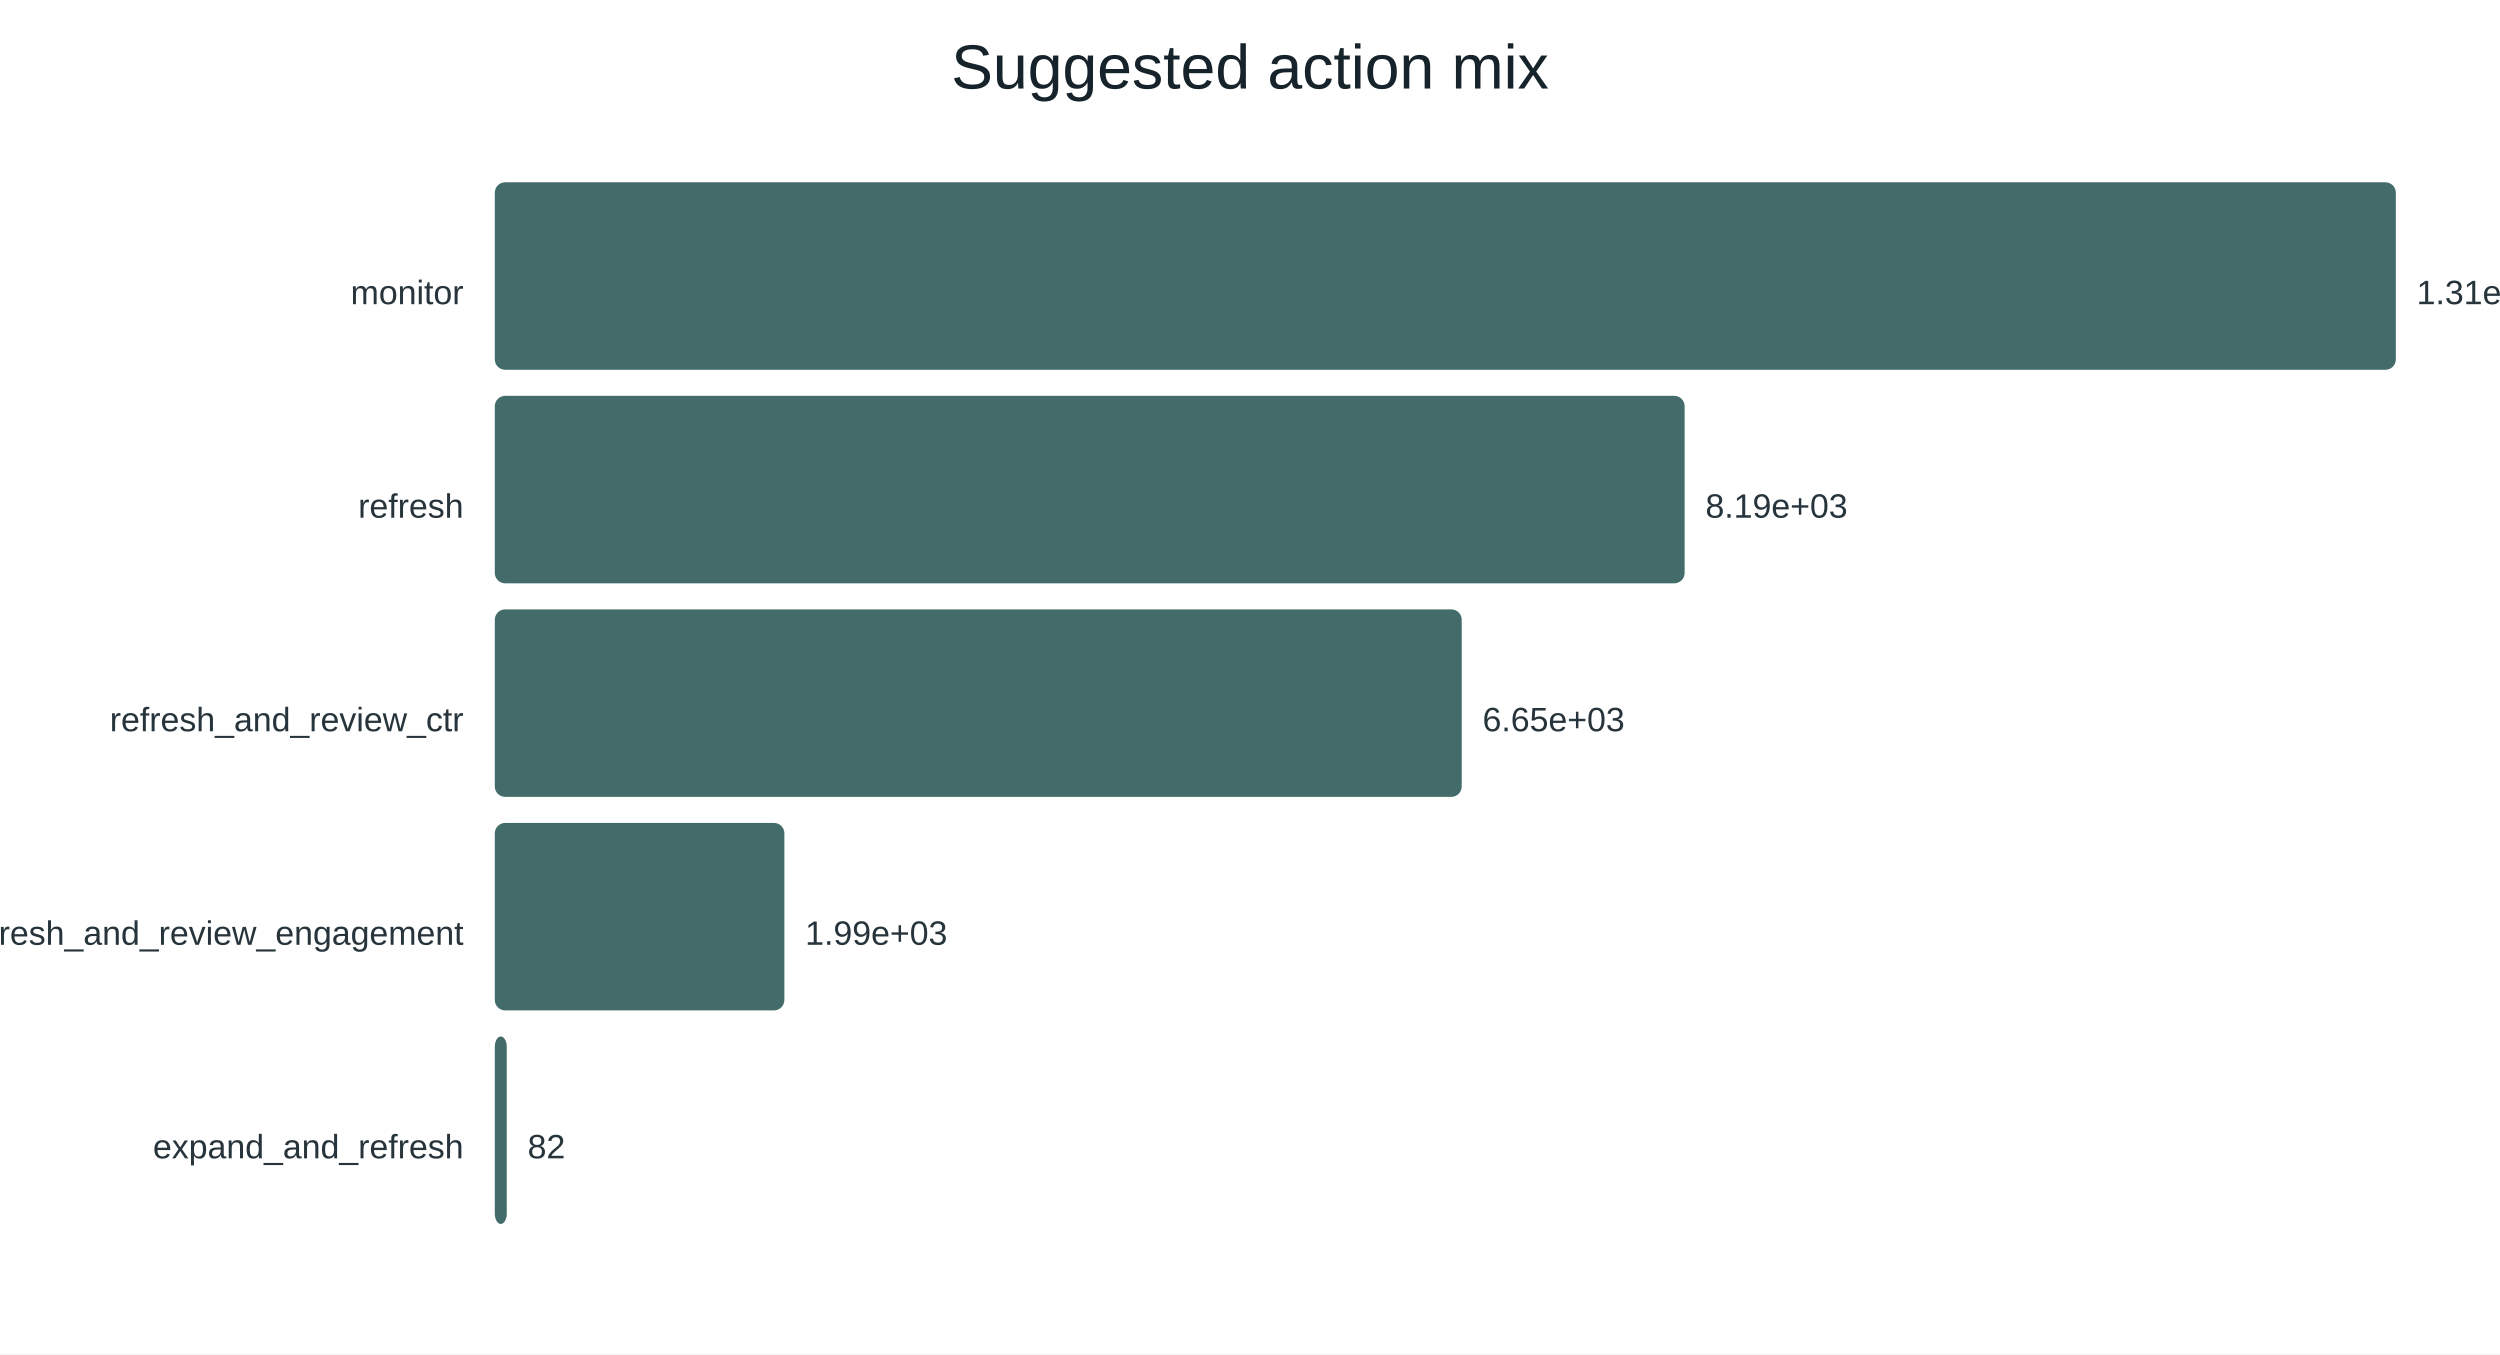
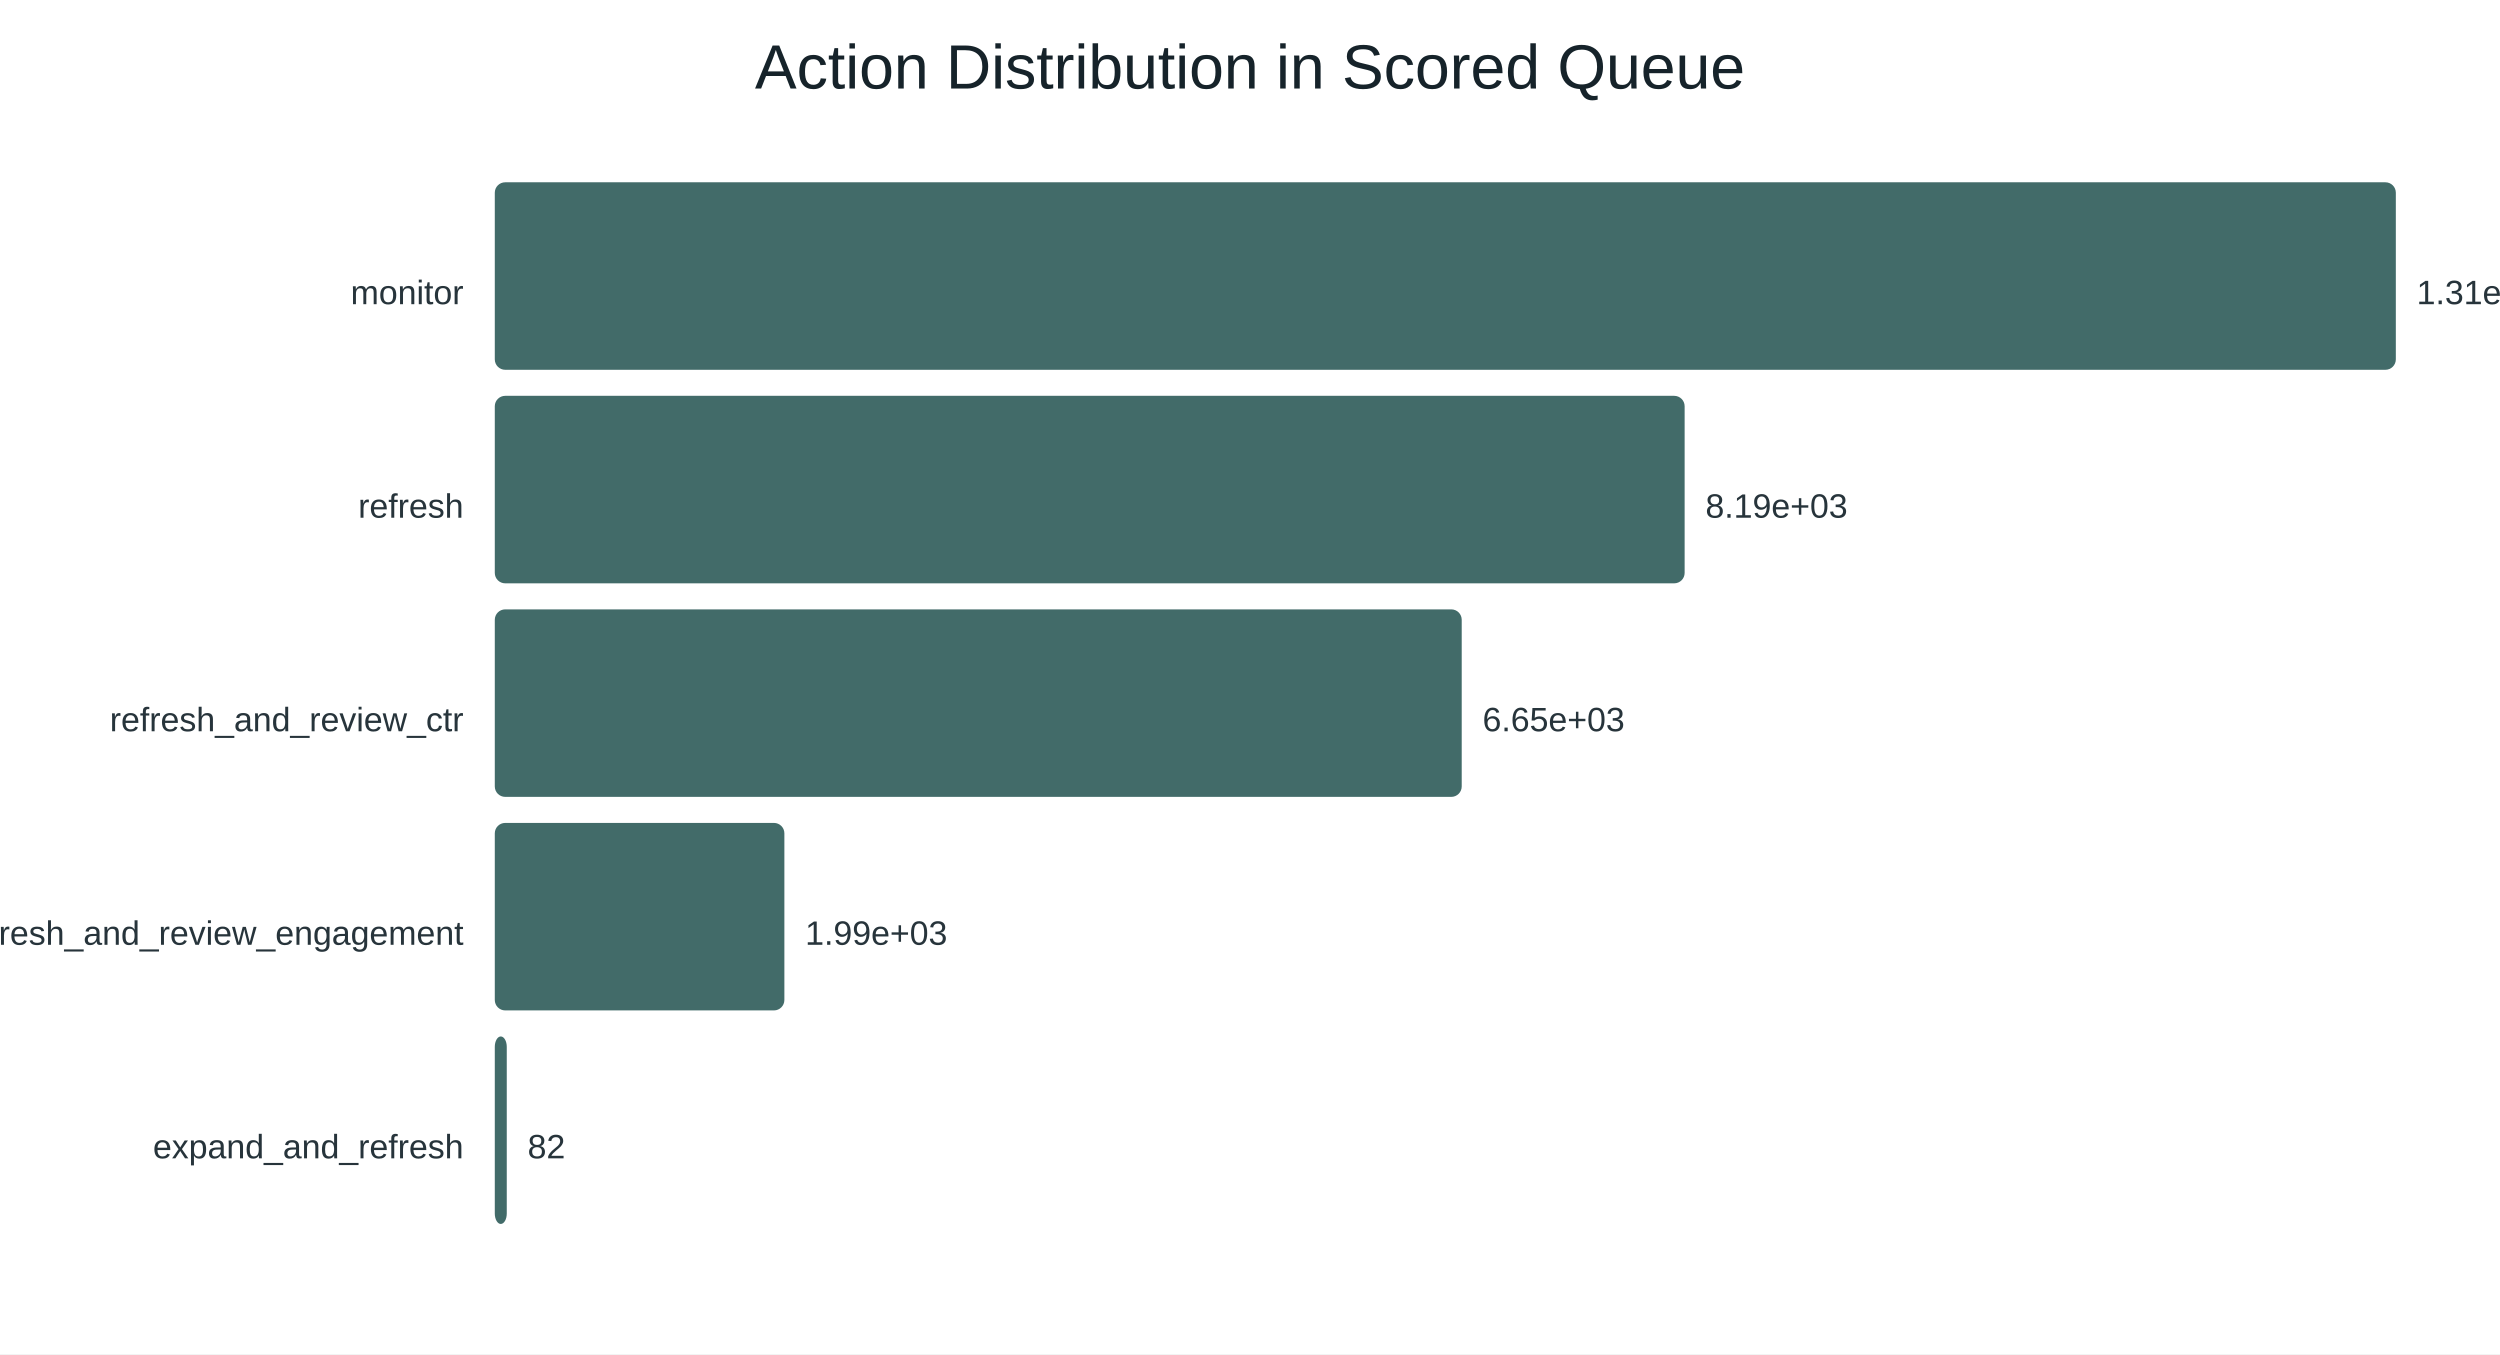
<svg xmlns="http://www.w3.org/2000/svg" width="960" height="520" viewBox="0 0 960 520">
  <rect width="100%" height="100%" fill="#ffffff" />
-   <text x="480.0" y="34" text-anchor="middle" font-family="Arial" font-size="24" fill="#16232a">Suggested action mix</text>
+   <text x="480.0" y="34" text-anchor="middle" font-family="Arial" font-size="24" fill="#16232a">Action Distribution in Scored Queue</text>
  <text x="178" y="116.8" text-anchor="end" font-family="Arial" font-size="13" fill="#27343b">monitor</text>
  <rect x="190" y="70.0" width="730.0" height="72.0" fill="#426B69" rx="4" />
  <text x="928.0" y="116.8" font-family="Arial" font-size="13" fill="#27343b">1.31e+04</text>
  <text x="178" y="198.8" text-anchor="end" font-family="Arial" font-size="13" fill="#27343b">refresh</text>
  <rect x="190" y="152.0" width="456.9" height="72.0" fill="#426B69" rx="4" />
  <text x="654.9" y="198.8" font-family="Arial" font-size="13" fill="#27343b">8.19e+03</text>
  <text x="178" y="280.8" text-anchor="end" font-family="Arial" font-size="13" fill="#27343b">refresh_and_review_ctr</text>
  <rect x="190" y="234.0" width="371.3" height="72.0" fill="#426B69" rx="4" />
  <text x="569.3" y="280.8" font-family="Arial" font-size="13" fill="#27343b">6.65e+03</text>
  <text x="178" y="362.8" text-anchor="end" font-family="Arial" font-size="13" fill="#27343b">refresh_and_review_engagement</text>
  <rect x="190" y="316.0" width="111.2" height="72.0" fill="#426B69" rx="4" />
  <text x="309.2" y="362.8" font-family="Arial" font-size="13" fill="#27343b">1.99e+03</text>
  <text x="178" y="444.8" text-anchor="end" font-family="Arial" font-size="13" fill="#27343b">expand_and_refresh</text>
  <rect x="190" y="398.0" width="4.6" height="72.0" fill="#426B69" rx="4" />
  <text x="202.6" y="444.8" font-family="Arial" font-size="13" fill="#27343b">82</text>
</svg>
